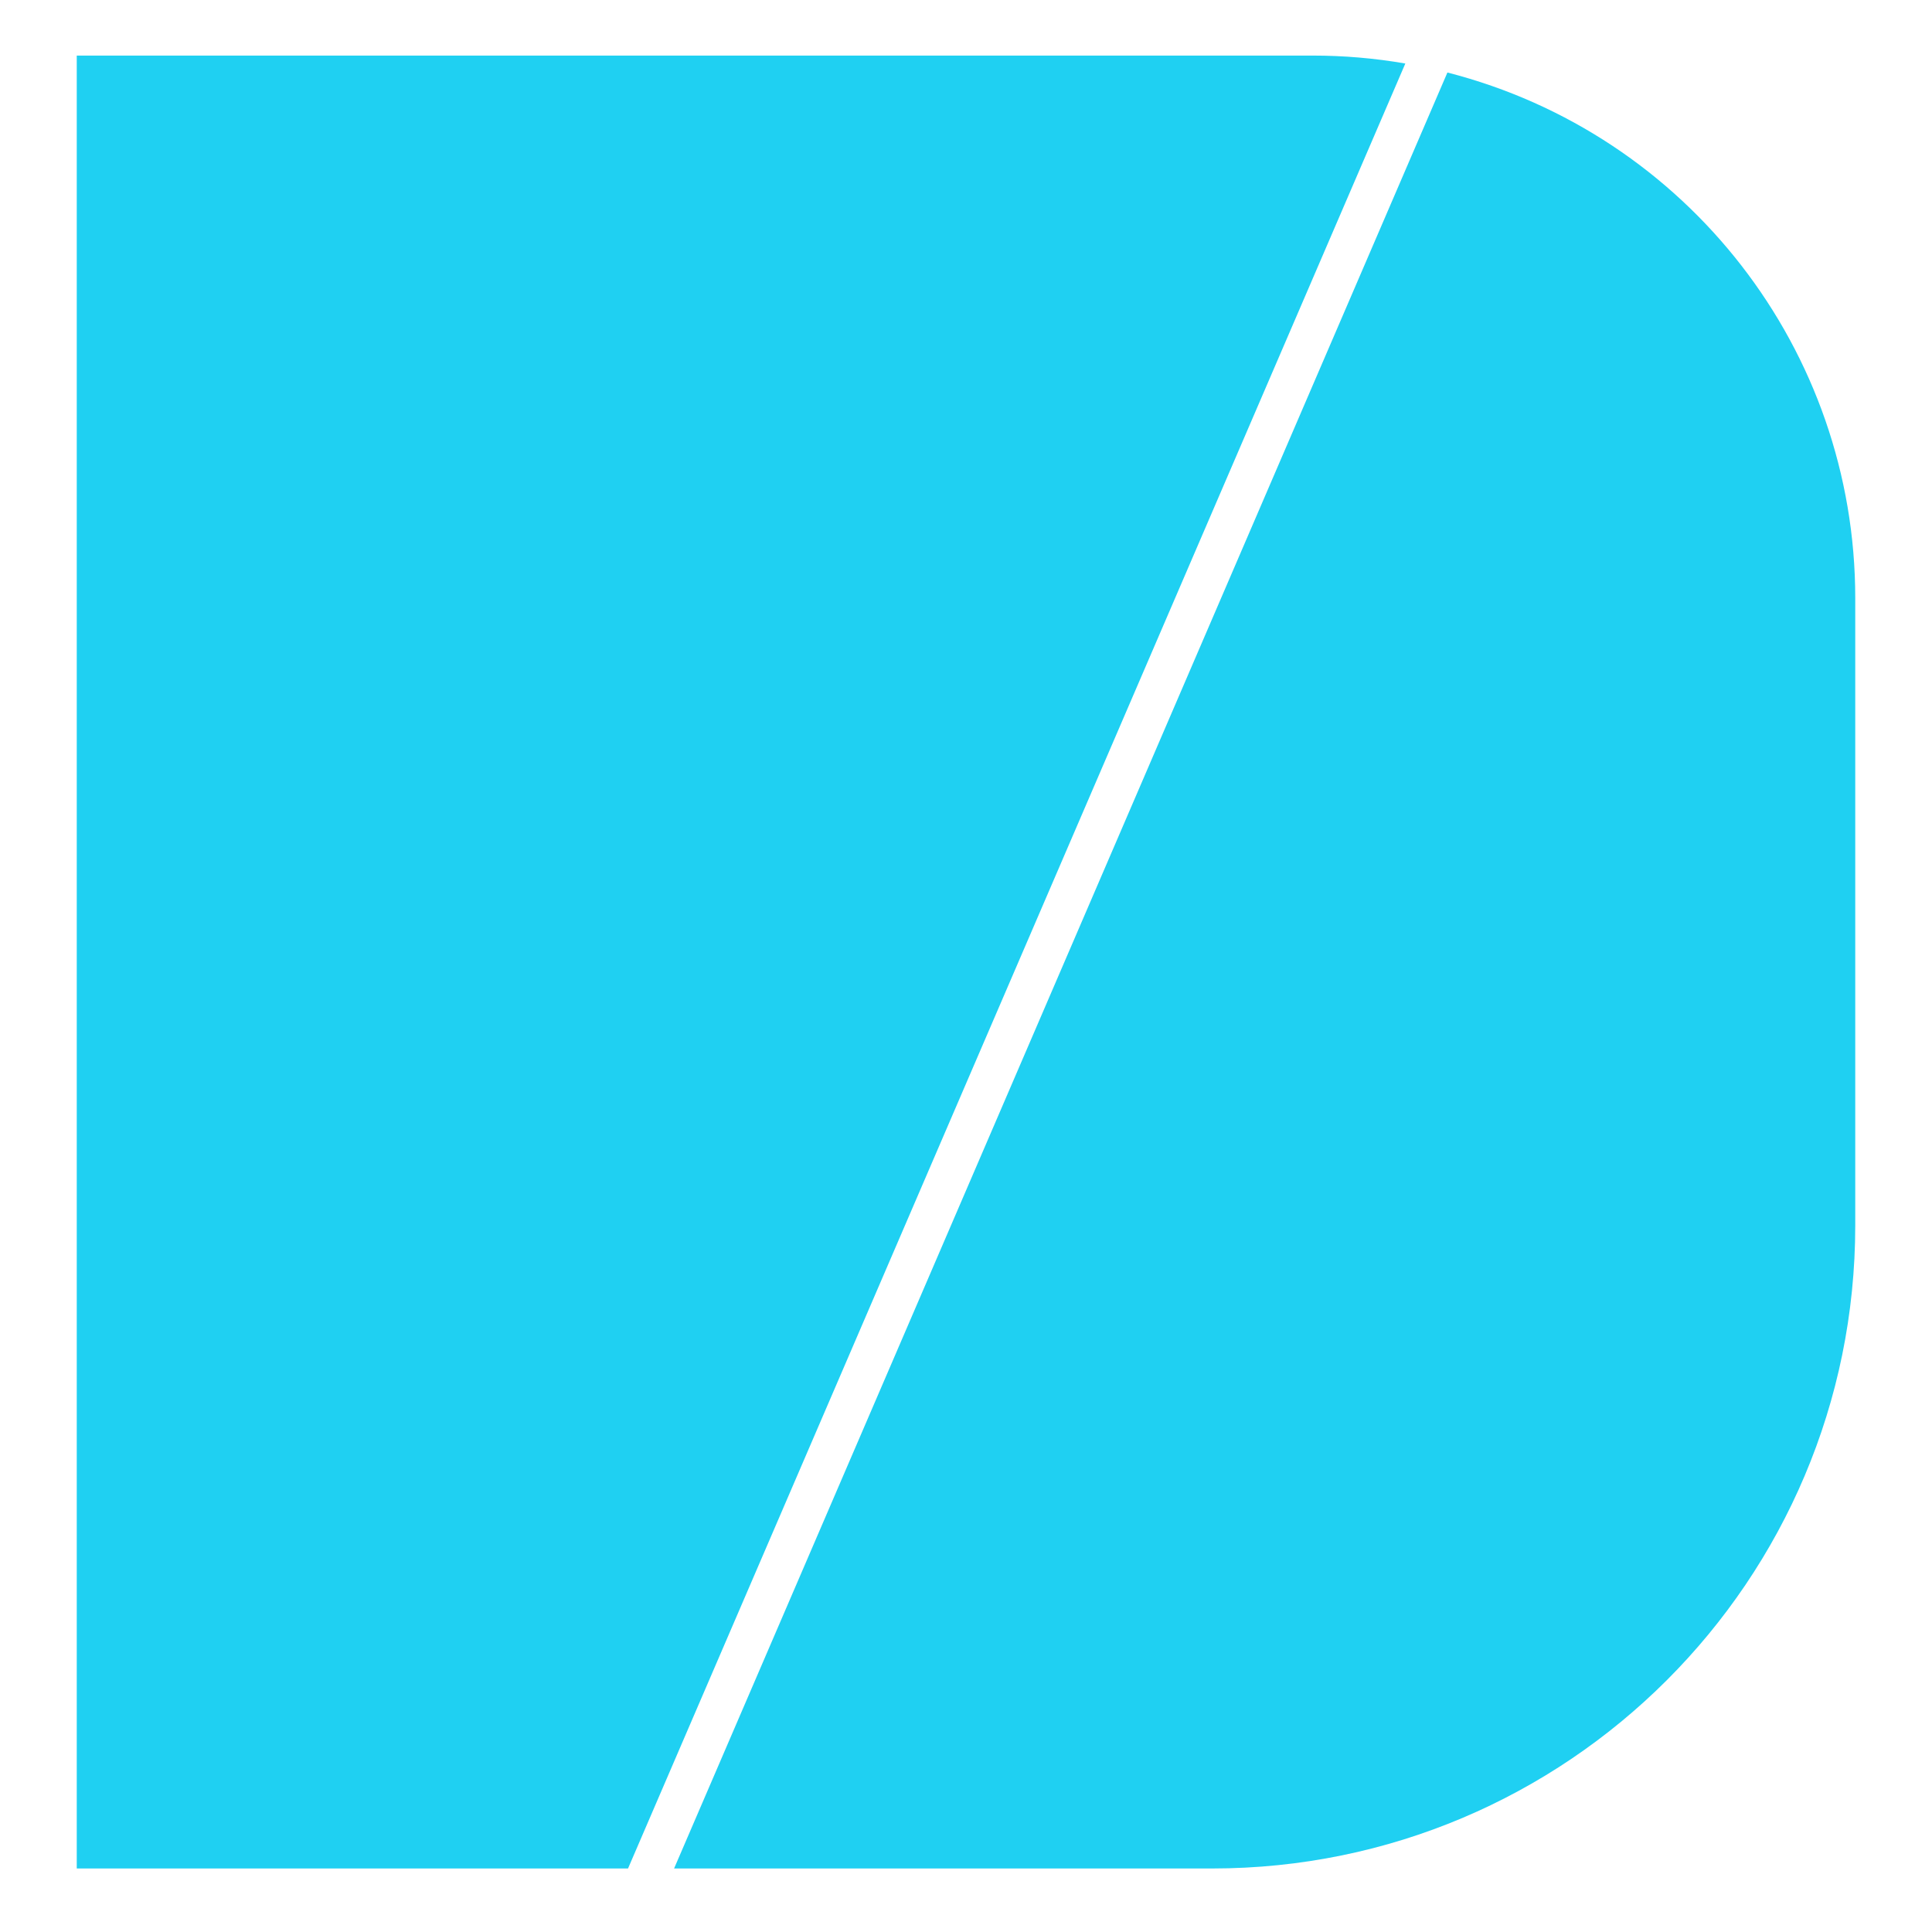
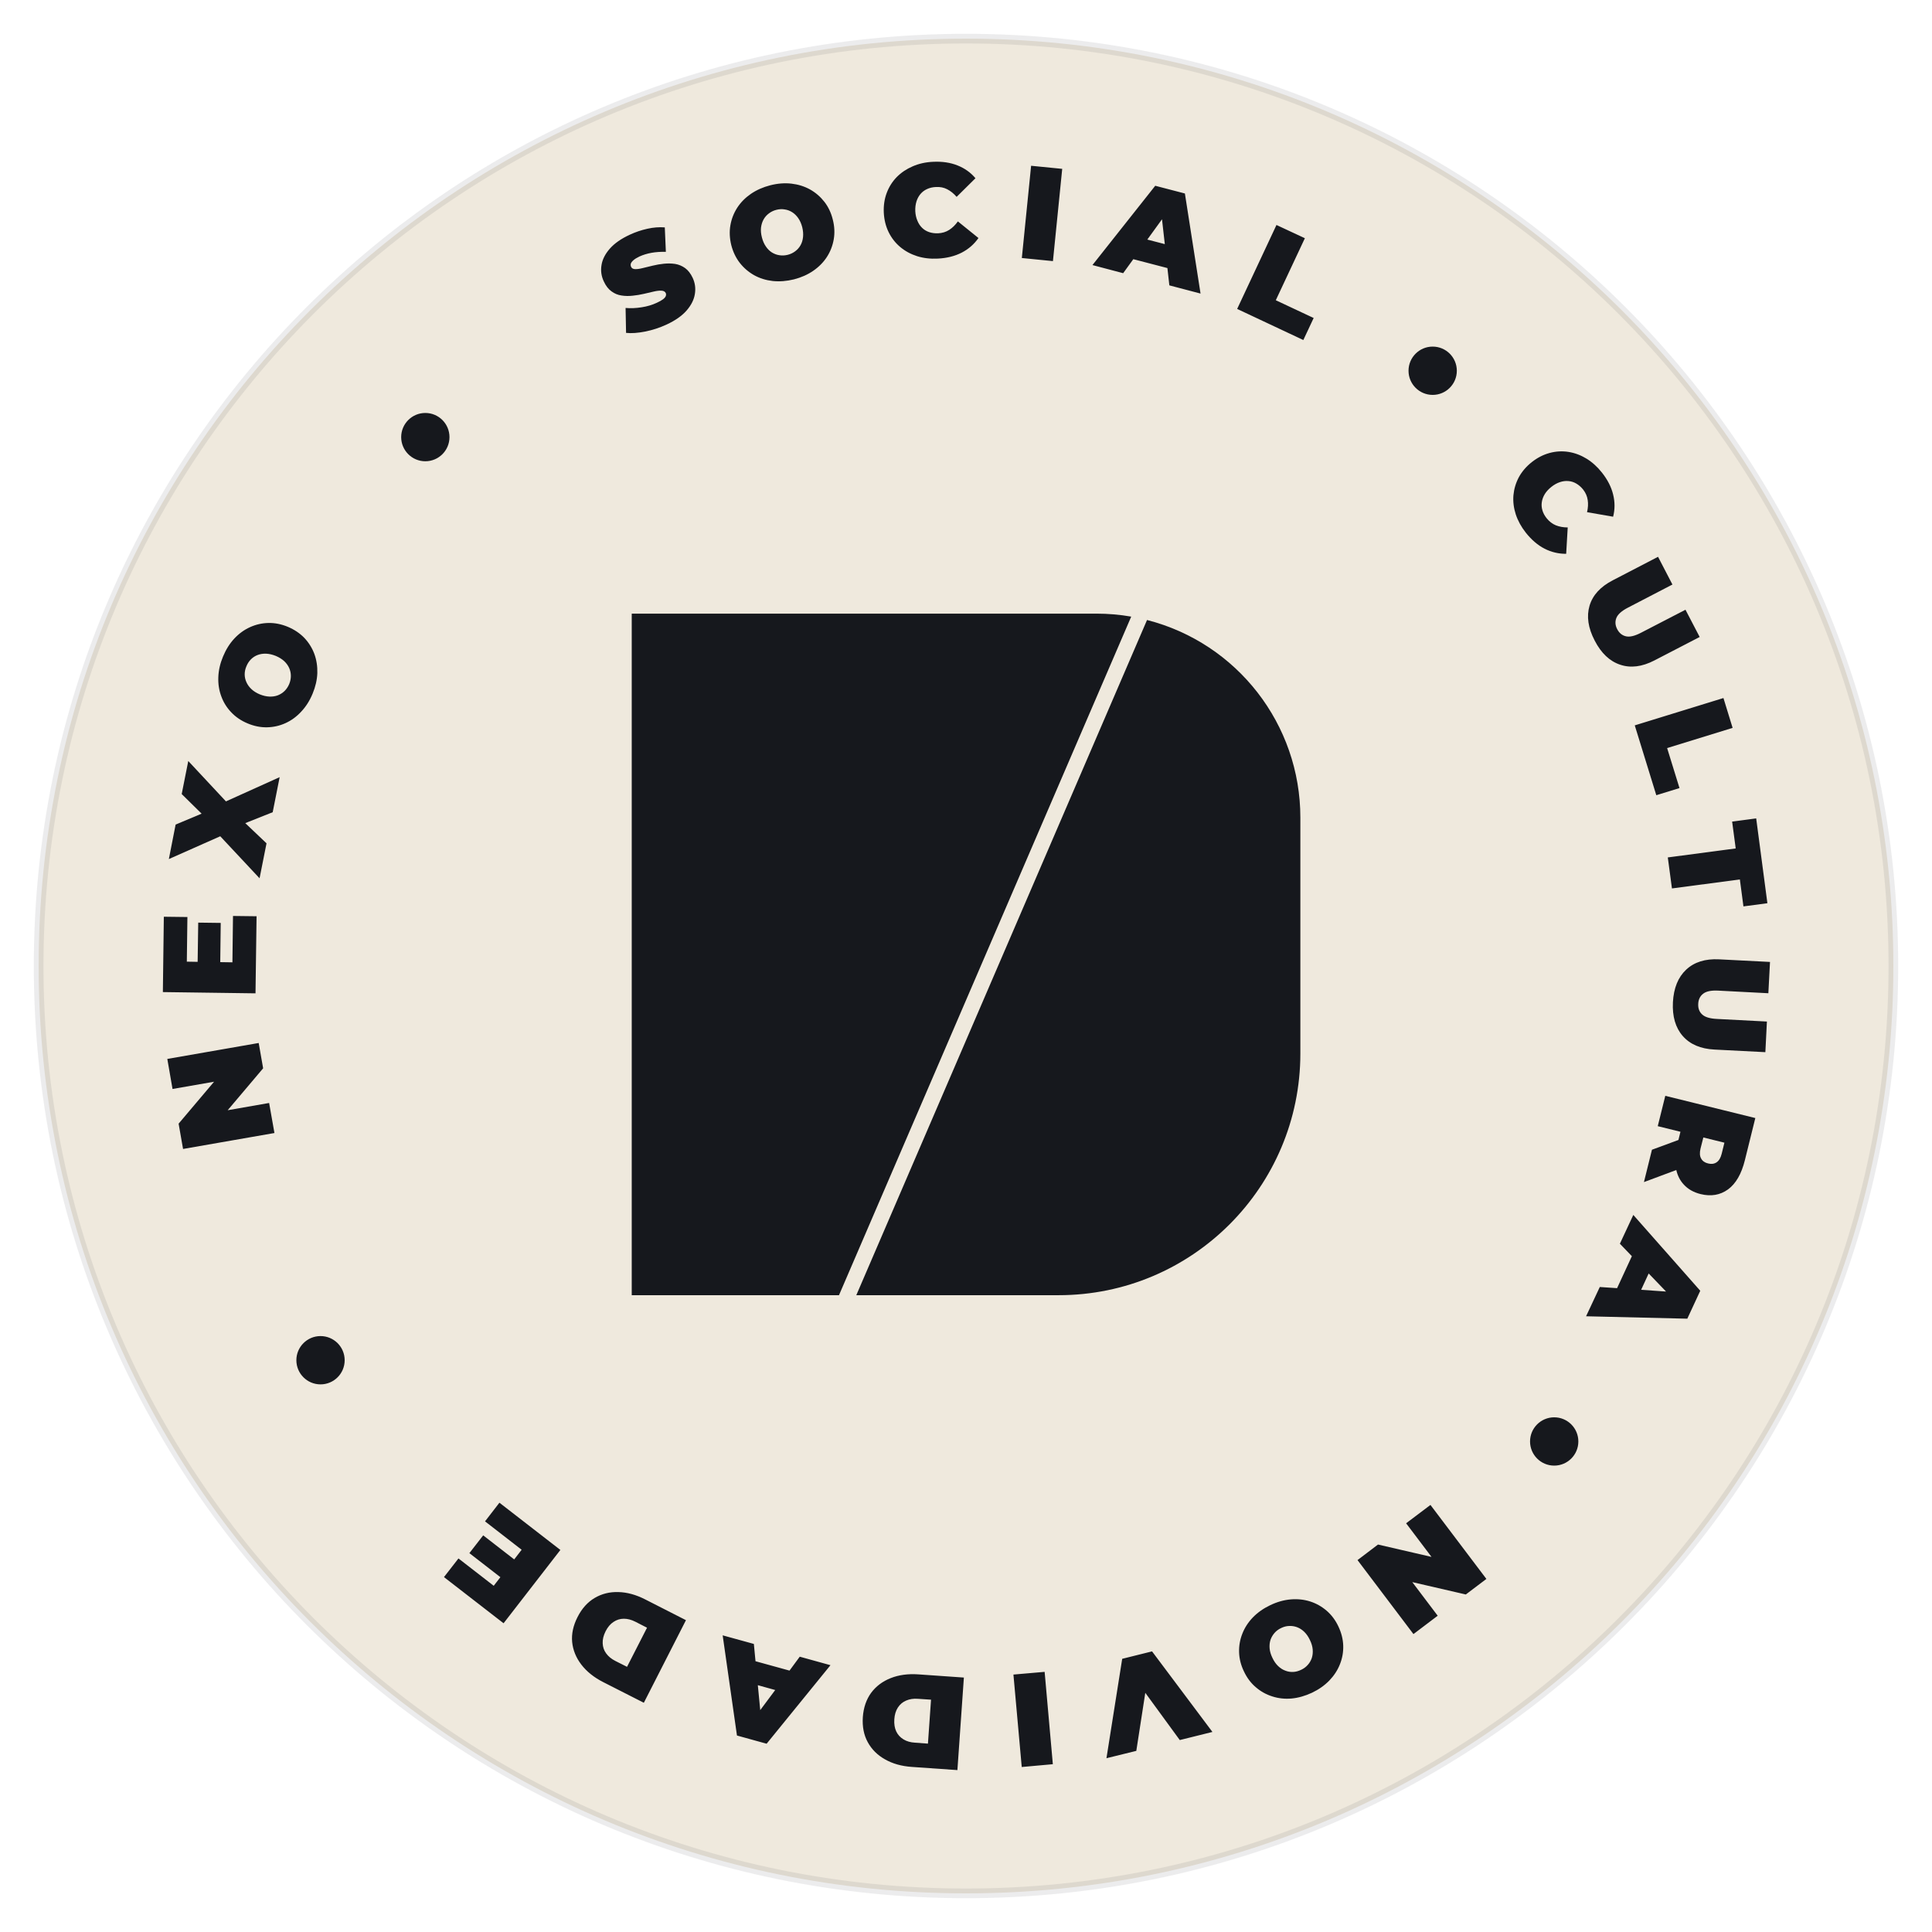
- <svg xmlns="http://www.w3.org/2000/svg" viewBox="12 14 73 73" role="img" aria-label="nexo.social">
-   <path fill="#1fd0f2" d="M14.9 16.1H61.6A20.5 20.5 0 0 1 65.1 16.4L35.73 84.6H14.9Z" />
-   <path fill="#1fd0f2" d="M66.69 16.74A20.5 20.5 0 0 1 82.1 36.6V60.3A24.3 24.3 0 0 1 57.8 84.6H37.47Z" />
+ <svg xmlns="http://www.w3.org/2000/svg" viewBox="0 0 200 200">
+   <circle cx="100" cy="100" r="96" fill="#efe9dd" stroke="rgba(22,24,29,0.08)" />
+   <g fill="#16181d">
+     <path d="M28.41 117.29 18.95 118.94 18.49 116.32 22.16 111.98 17.86 112.73 17.32 109.62 26.78 107.97 27.24 110.59 23.57 114.93 27.86 114.18Z M26.45 102.83 16.86 102.7 16.96 94.9 19.4 94.93 19.34 99.55 20.46 99.57 20.52 95.51 22.85 95.54 22.8 99.6 24.06 99.62 24.12 94.82 26.56 94.85Z M26.87 90.92 22.8 86.57 17.48 88.93 18.18 85.36 20.87 84.23 18.81 82.2 19.49 78.78 23.39 82.96 28.95 80.45 28.23 84.08 25.39 85.21 27.59 87.3Z M32.36 71.81Q31.91 72.9 31.18 73.67Q30.46 74.45 29.55 74.86Q28.65 75.27 27.64 75.29Q26.64 75.31 25.64 74.89Q24.63 74.47 23.94 73.74Q23.25 73.02 22.91 72.09Q22.56 71.16 22.6 70.1Q22.64 69.03 23.09 67.96Q23.54 66.87 24.26 66.1Q24.98 65.33 25.89 64.92Q26.8 64.51 27.79 64.49Q28.79 64.47 29.8 64.89Q30.8 65.31 31.5 66.03Q32.19 66.76 32.54 67.69Q32.88 68.62 32.85 69.68Q32.81 70.73 32.36 71.81ZM29.94 70.81Q30.11 70.39 30.11 69.97Q30.11 69.55 29.94 69.16Q29.76 68.76 29.42 68.44Q29.07 68.12 28.55 67.9Q28.03 67.69 27.56 67.67Q27.08 67.65 26.68 67.8Q26.28 67.95 25.98 68.25Q25.68 68.55 25.51 68.97Q25.33 69.38 25.33 69.81Q25.33 70.23 25.51 70.62Q25.68 71.01 26.03 71.34Q26.37 71.66 26.89 71.88Q27.41 72.09 27.89 72.11Q28.36 72.13 28.76 71.98Q29.16 71.82 29.46 71.53Q29.76 71.23 29.94 70.81Z M69.02 33.59Q67.92 34.1 66.79 34.32Q65.65 34.55 64.81 34.46L64.76 31.88Q65.55 31.95 66.42 31.81Q67.28 31.68 68 31.34Q68.43 31.14 68.64 30.98Q68.86 30.81 68.92 30.65Q68.98 30.49 68.92 30.34Q68.81 30.11 68.48 30.09Q68.16 30.07 67.68 30.18Q67.21 30.29 66.65 30.42Q66.09 30.55 65.5 30.61Q64.9 30.68 64.34 30.59Q63.77 30.51 63.3 30.16Q62.82 29.82 62.5 29.12Q62.12 28.31 62.27 27.43Q62.41 26.56 63.13 25.74Q63.85 24.92 65.19 24.3Q66.07 23.89 67.02 23.68Q67.96 23.47 68.82 23.54L68.93 26.07Q68.13 26.05 67.45 26.17Q66.78 26.29 66.2 26.55Q65.78 26.75 65.57 26.94Q65.35 27.13 65.3 27.3Q65.26 27.47 65.33 27.62Q65.43 27.85 65.75 27.86Q66.07 27.87 66.54 27.75Q67.01 27.64 67.57 27.5Q68.14 27.36 68.73 27.3Q69.32 27.24 69.88 27.32Q70.44 27.41 70.92 27.75Q71.39 28.09 71.71 28.77Q72.08 29.57 71.93 30.45Q71.79 31.32 71.08 32.14Q70.37 32.96 69.02 33.59Z M82.19 28.92Q81.05 29.2 79.99 29.09Q78.94 28.97 78.07 28.49Q77.2 28 76.58 27.21Q75.97 26.42 75.7 25.37Q75.44 24.3 75.61 23.32Q75.78 22.34 76.32 21.5Q76.86 20.67 77.73 20.07Q78.61 19.47 79.74 19.18Q80.88 18.89 81.93 19.01Q82.98 19.13 83.85 19.61Q84.72 20.1 85.33 20.88Q85.95 21.67 86.21 22.73Q86.48 23.78 86.31 24.77Q86.14 25.76 85.6 26.6Q85.06 27.43 84.19 28.03Q83.32 28.63 82.19 28.92ZM81.54 26.38Q81.98 26.27 82.32 26.01Q82.66 25.76 82.87 25.39Q83.08 25.02 83.13 24.54Q83.18 24.07 83.05 23.53Q82.91 22.98 82.64 22.59Q82.37 22.2 82.01 21.97Q81.65 21.74 81.23 21.68Q80.81 21.61 80.38 21.72Q79.94 21.83 79.6 22.09Q79.26 22.34 79.05 22.71Q78.84 23.08 78.78 23.56Q78.73 24.03 78.87 24.57Q79.01 25.12 79.28 25.51Q79.54 25.9 79.9 26.13Q80.27 26.36 80.68 26.42Q81.1 26.49 81.54 26.38Z M97.08 26.77Q95.93 26.83 94.94 26.52Q93.94 26.2 93.19 25.57Q92.43 24.93 91.99 24.03Q91.55 23.13 91.49 22.02Q91.44 20.91 91.79 19.98Q92.14 19.04 92.83 18.33Q93.52 17.63 94.48 17.22Q95.44 16.8 96.59 16.75Q98 16.68 99.11 17.12Q100.23 17.56 100.98 18.45L99.03 20.38Q98.58 19.86 98.05 19.59Q97.53 19.32 96.88 19.36Q96.38 19.38 95.97 19.57Q95.57 19.75 95.29 20.08Q95.01 20.41 94.87 20.86Q94.73 21.32 94.75 21.86Q94.78 22.41 94.97 22.85Q95.15 23.29 95.46 23.59Q95.77 23.89 96.19 24.03Q96.61 24.17 97.12 24.15Q97.76 24.12 98.26 23.8Q98.76 23.48 99.16 22.92L101.29 24.64Q100.62 25.6 99.56 26.15Q98.49 26.7 97.08 26.77Z M105.78 26.71 106.74 17.16 109.96 17.48 109 27.03Z M113.09 27.44 119.59 19.23 122.66 20.03 124.28 30.39 121.05 29.54 120.85 27.75 117.32 26.83 116.27 28.28ZM120.58 25.27 120.29 22.7 118.77 24.8Z M128.07 31.98 132.14 23.29 135.08 24.66 132.07 31.08 135.99 32.92 134.92 35.2Z M157.95 55.14Q157.24 54.24 156.91 53.24Q156.59 52.25 156.67 51.27Q156.76 50.29 157.23 49.4Q157.71 48.52 158.58 47.83Q159.45 47.15 160.42 46.89Q161.38 46.63 162.36 46.78Q163.33 46.93 164.22 47.47Q165.12 48.02 165.83 48.92Q166.71 50.03 166.99 51.19Q167.28 52.35 166.99 53.49L164.29 53.02Q164.45 52.35 164.36 51.77Q164.28 51.18 163.88 50.67Q163.56 50.28 163.18 50.06Q162.79 49.83 162.36 49.8Q161.93 49.76 161.48 49.91Q161.03 50.06 160.6 50.4Q160.17 50.74 159.92 51.14Q159.67 51.55 159.61 51.97Q159.54 52.4 159.67 52.83Q159.79 53.25 160.11 53.65Q160.51 54.15 161.06 54.38Q161.61 54.6 162.29 54.6L162.13 57.33Q160.96 57.34 159.89 56.8Q158.83 56.25 157.95 55.14Z M165.08 66.31Q164.06 64.35 164.55 62.7Q165.04 61.06 166.96 60.07L171.64 57.64L173.13 60.51L168.53 62.9Q167.56 63.4 167.33 63.96Q167.1 64.53 167.41 65.13Q167.73 65.74 168.32 65.87Q168.9 66.01 169.88 65.5L174.48 63.12L175.95 65.94L171.26 68.37Q169.34 69.36 167.72 68.81Q166.09 68.27 165.08 66.31Z M169.23 75.09 178.41 72.26 179.36 75.35 172.58 77.44 173.86 81.58 171.46 82.32Z M172.65 88.76 179.68 87.83 179.31 85.05 181.8 84.72 182.96 93.5 180.48 93.83 180.11 91.04 173.08 91.97Z M173.18 103.75Q173.3 101.55 174.55 100.38Q175.81 99.2 177.96 99.31L183.23 99.58L183.06 102.82L177.89 102.55Q176.79 102.49 176.31 102.87Q175.83 103.24 175.8 103.91Q175.76 104.6 176.2 105.01Q176.64 105.43 177.74 105.48L182.91 105.75L182.75 108.92L177.48 108.65Q175.33 108.54 174.2 107.25Q173.07 105.96 173.18 103.75Z M172.39 113.44 181.71 115.74 180.63 120.1Q180.1 122.24 178.88 123.13Q177.66 124.01 176.04 123.61Q174.96 123.34 174.31 122.63Q173.73 122.01 173.53 121.12L170.18 122.37L171.01 119.02L173.75 118.01L173.96 117.16L171.61 116.58ZM176.33 117.75 176.04 118.89Q175.88 119.55 176.1 119.93Q176.31 120.32 176.82 120.44Q177.32 120.57 177.69 120.33Q178.07 120.08 178.23 119.43L178.51 118.29Z M169.08 125.77 176.01 133.62 174.67 136.51 164.19 136.26 165.61 133.23 167.4 133.35 168.93 130.04 167.69 128.75ZM169.89 133.52 172.47 133.7 170.67 131.83Z M148.08 155.79 153.87 163.45 151.74 165.06 146.2 163.78 148.83 167.26 146.32 169.16 140.53 161.5 142.65 159.89 148.19 161.17 145.56 157.69Z M131.49 166.17Q132.55 165.66 133.61 165.57Q134.67 165.48 135.62 165.78Q136.56 166.08 137.32 166.73Q138.09 167.39 138.55 168.37Q139.02 169.36 139.05 170.36Q139.08 171.35 138.71 172.28Q138.35 173.2 137.61 173.97Q136.87 174.73 135.82 175.23Q134.75 175.73 133.7 175.83Q132.65 175.92 131.7 175.61Q130.75 175.31 130 174.66Q129.24 174.02 128.77 173.02Q128.3 172.05 128.27 171.04Q128.24 170.04 128.61 169.11Q128.97 168.19 129.7 167.43Q130.44 166.67 131.49 166.17ZM132.63 168.53Q132.22 168.72 131.94 169.04Q131.66 169.36 131.52 169.76Q131.39 170.17 131.43 170.64Q131.47 171.11 131.72 171.62Q131.96 172.13 132.3 172.46Q132.64 172.79 133.04 172.94Q133.44 173.1 133.86 173.08Q134.28 173.06 134.69 172.86Q135.1 172.67 135.38 172.35Q135.66 172.04 135.8 171.63Q135.93 171.22 135.89 170.75Q135.85 170.28 135.6 169.77Q135.36 169.26 135.02 168.93Q134.68 168.6 134.28 168.45Q133.88 168.3 133.46 168.32Q133.04 168.33 132.63 168.53Z M119.26 170.95 125.51 179.29 122.13 180.13 118.56 175.24 117.63 181.25 114.54 182.01 116.17 171.72Z M108.14 173.07 108.99 182.63 105.77 182.92 104.91 173.35Z M99.78 173.66 99.11 183.24 94.39 182.91Q92.79 182.8 91.62 182.13Q90.44 181.47 89.83 180.35Q89.22 179.24 89.32 177.75Q89.43 176.27 90.18 175.24Q90.94 174.22 92.2 173.72Q93.46 173.22 95.06 173.33ZM96.38 175.95 95.02 175.86Q94.34 175.81 93.81 176.04Q93.28 176.26 92.95 176.76Q92.63 177.25 92.58 177.97Q92.53 178.71 92.78 179.24Q93.03 179.76 93.53 180.06Q94.02 180.36 94.71 180.4L96.06 180.5Z M85.97 172.38 79.36 180.51 76.29 179.66 74.81 169.29 78.04 170.18 78.21 171.97 81.73 172.94 82.79 171.5ZM78.45 174.45 78.7 177.03 80.25 174.95Z M71.01 167.72 66.65 176.27 62.44 174.13Q61.01 173.4 60.18 172.32Q59.36 171.25 59.23 169.99Q59.11 168.72 59.79 167.39Q60.46 166.07 61.56 165.42Q62.66 164.77 64.01 164.81Q65.36 164.84 66.79 165.57ZM66.98 168.5 65.77 167.88Q65.16 167.57 64.58 167.57Q64 167.57 63.51 167.9Q63.02 168.22 62.69 168.87Q62.36 169.53 62.39 170.11Q62.41 170.7 62.75 171.16Q63.09 171.63 63.7 171.94L64.91 172.55Z M58.01 160.45 52.13 168.04 45.96 163.26 47.46 161.33 51.11 164.16 51.8 163.27 48.59 160.78 50.02 158.94 53.23 161.43 54 160.43 50.21 157.49 51.7 155.56Z" />
+     <circle cx="44.03" cy="45.25" r="2.5" />
+     <circle cx="148.31" cy="38.38" r="2.5" />
+     <circle cx="160.89" cy="149.22" r="2.5" />
+     <circle cx="33.18" cy="140.81" r="2.5" />
+     <g transform="translate(50.05 46.94) scale(1.03)">
+       <path d="M14.9 16.1H61.6A20.5 20.5 0 0 1 65.1 16.4L35.73 84.6H14.9Z" />
+       <path d="M66.69 16.74A20.5 20.5 0 0 1 82.1 36.6V60.3A24.3 24.3 0 0 1 57.8 84.6H37.47Z" />
+     </g>
+   </g>
</svg>
